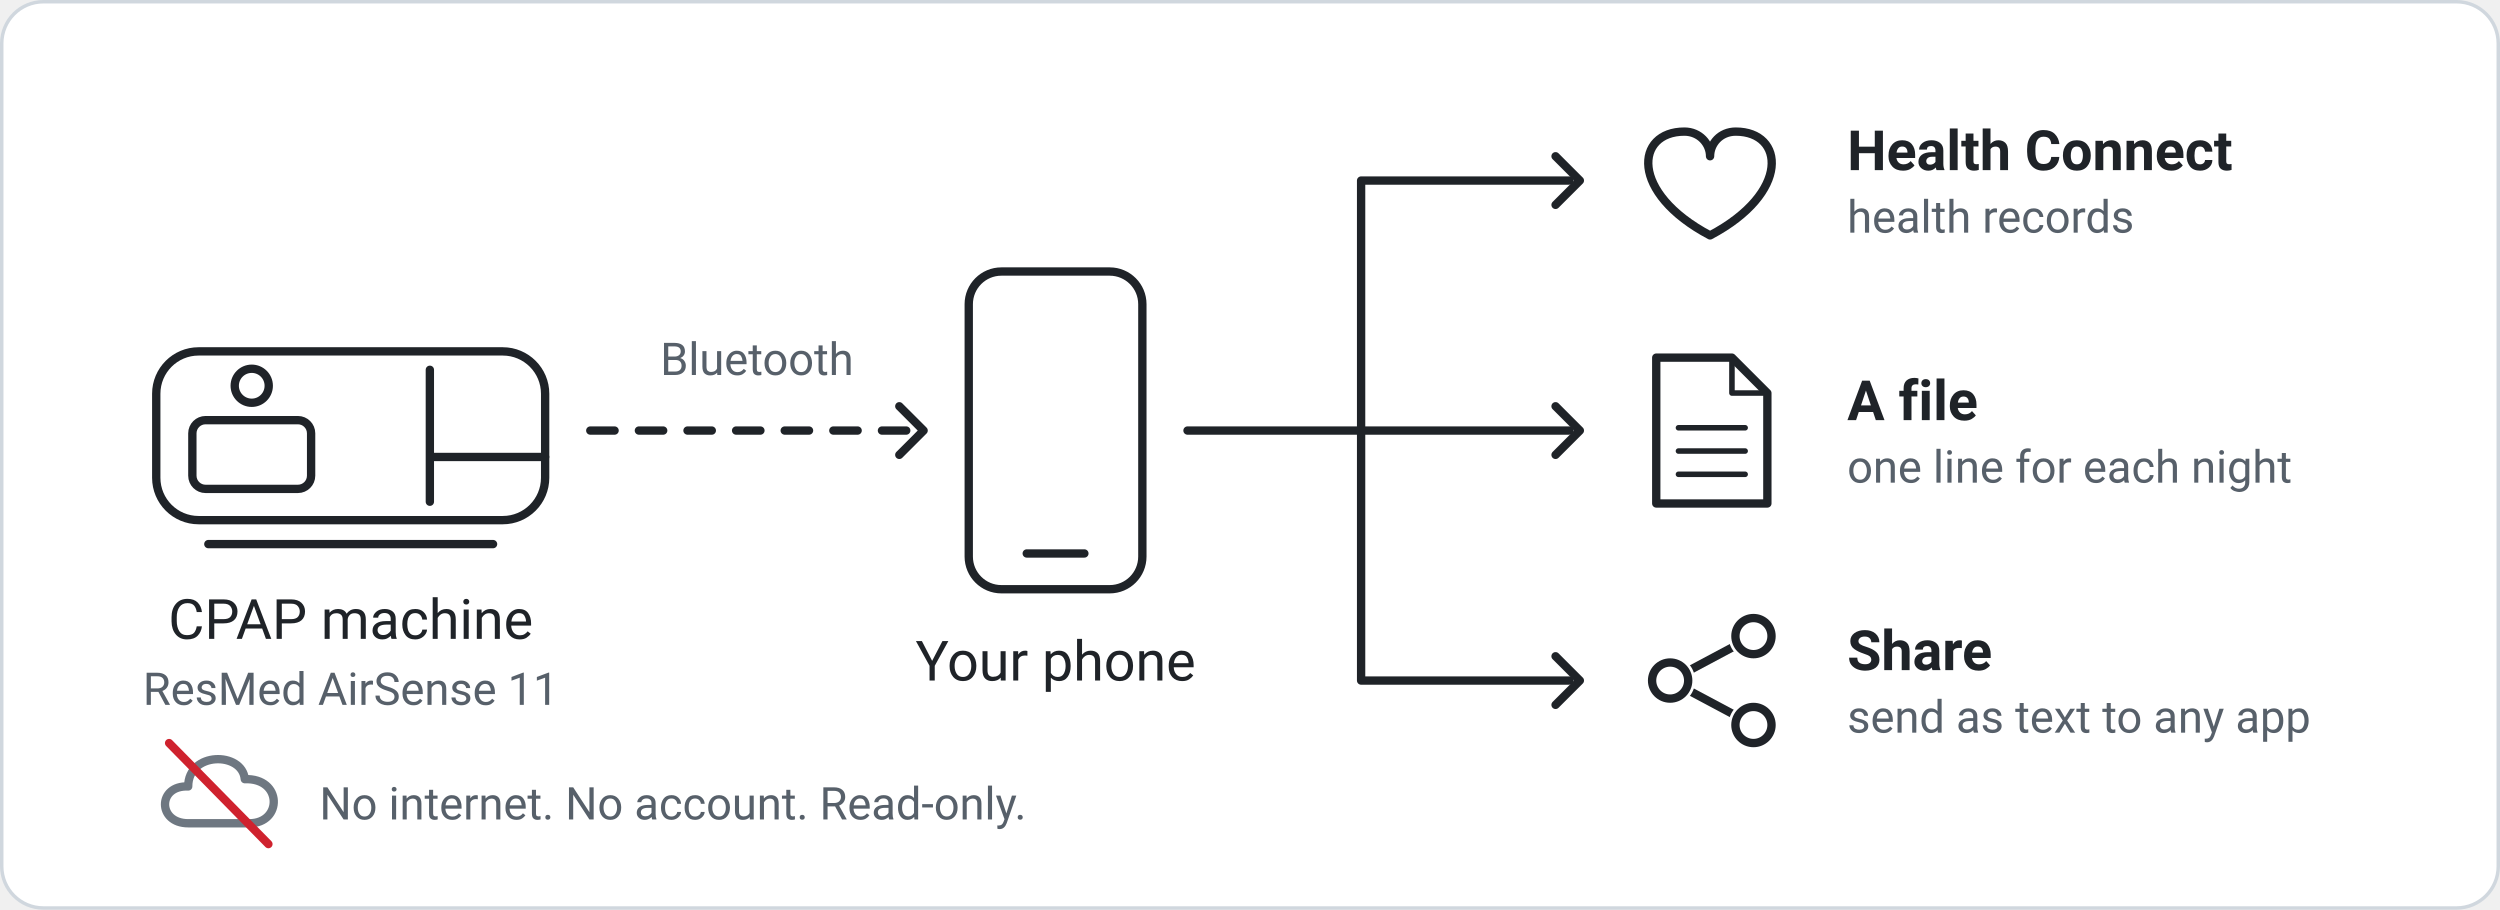
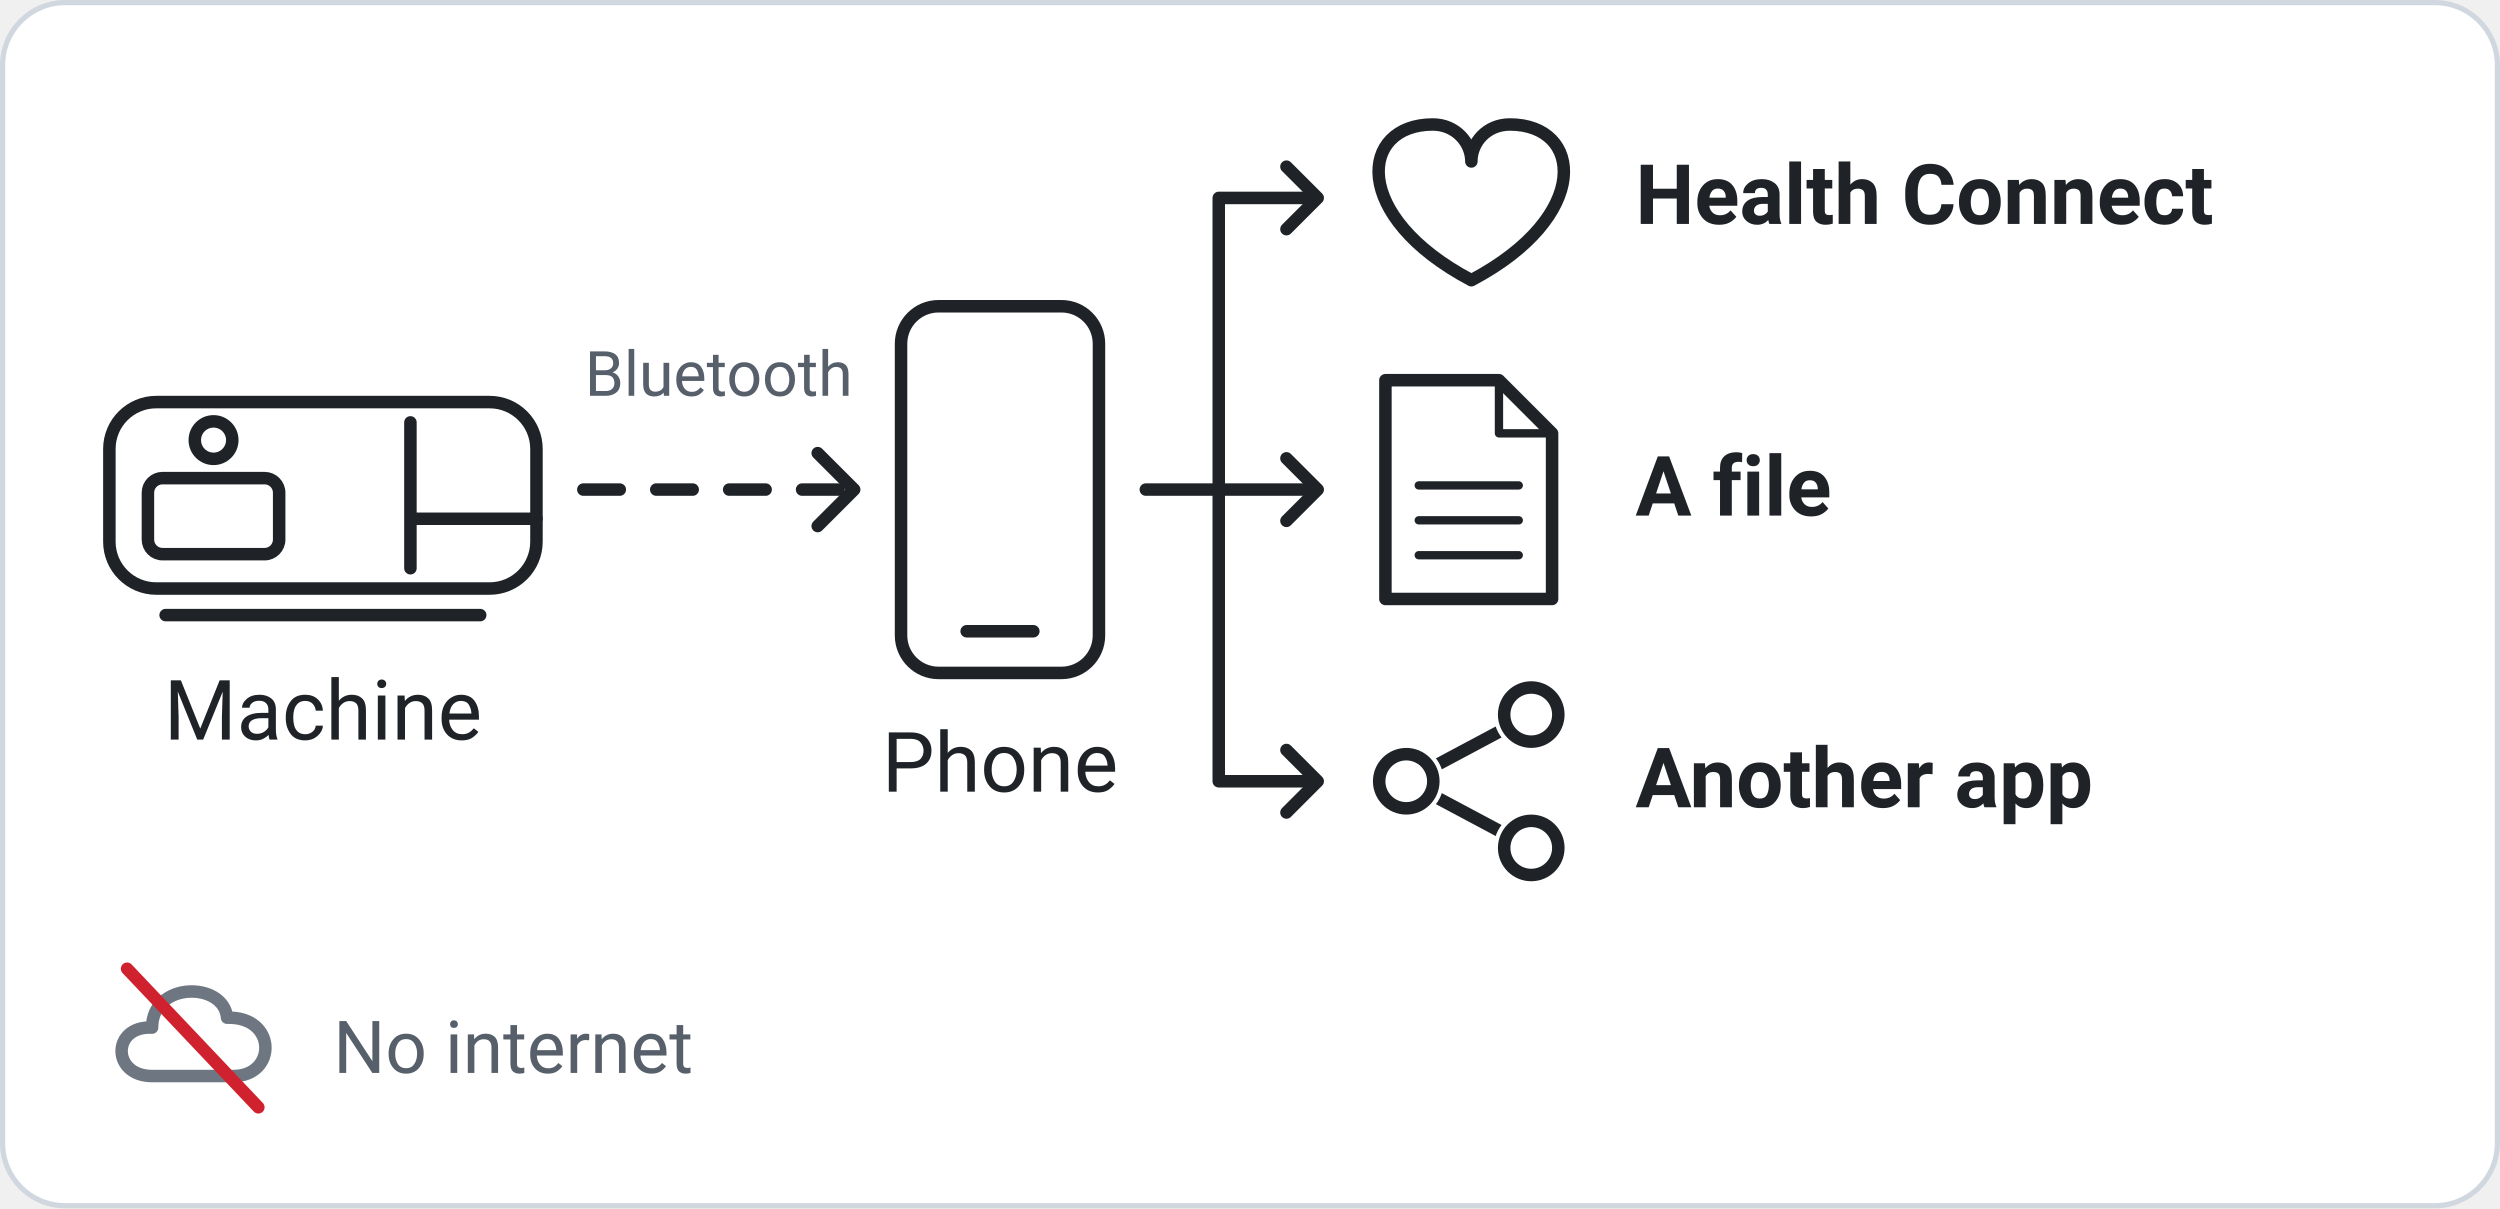
- <svg xmlns="http://www.w3.org/2000/svg" viewBox="0 0 720 262" width="720" height="262" role="img" aria-label="PAPRelay copies CPAP data from the machine to the phone over Bluetooth, and from the phone to Health Connect, a file, or another app.">
+ <svg xmlns="http://www.w3.org/2000/svg" viewBox="0 0 480 232" width="480" height="232" role="img" aria-label="The machine sends data to the phone by Bluetooth. The phone passes it on to Health Connect, to a file, or to another app. PAPRelay does not use the internet.">
  <style>
  .paper { fill: #ffffff; stroke: #d0d7de; stroke-width: 1; }
  .ink { fill: none; stroke: #1f2328; stroke-width: 2.4; stroke-linecap: round; stroke-linejoin: round; }
  .thin { fill: none; stroke: #1f2328; stroke-width: 1.6; stroke-linecap: round; stroke-linejoin: round; }
  .line { fill: none; stroke: #6e7781; stroke-width: 2.4; stroke-linecap: round; stroke-linejoin: round; }
  .faint { fill: none; stroke: #afb8c1; stroke-width: 1.6; stroke-linecap: round; stroke-linejoin: round; }
  .dash { stroke-dasharray: 7 7; }
  .solid { fill: #1f2328; stroke: none; }
  .hole { fill: #ffffff; stroke: none; }
  .bad { fill: #cf222e; stroke: none; }
  .badline { fill: none; stroke: #cf222e; stroke-width: 2.4; stroke-linecap: round; }
  .onbad { fill: none; stroke: #ffffff; stroke-width: 2.4; stroke-linecap: round; }
  text { font-family: -apple-system, "Segoe UI", Roboto, Helvetica, Arial, sans-serif; fill: #1f2328; }
  .t { font-size: 16px; }
  .b { font-size: 16px; font-weight: 600; }
-   .s { font-size: 13px; fill: #57606a; }
-   .m { font-size: 11px; }
-   .ms { font-size: 10px; fill: #57606a; }
+   .s { font-size: 14px; fill: #57606a; }
+   .c { font-size: 13px; }
+   .x { font-size: 12px; fill: #57606a; }
  .num { font-size: 14px; font-weight: 700; fill: #ffffff; }
  .on { fill: #ffffff; }
  @media (prefers-color-scheme: dark) {
    .paper { fill: #0d1117; stroke: #30363d; }
    .ink, .thin { stroke: #e6edf3; }
    .line { stroke: #8b949e; }
    .faint { stroke: #484f58; }
    .solid { fill: #e6edf3; }
    .hole { fill: #0d1117; }
    .bad { fill: #f85149; }
    .badline { stroke: #f85149; }
    .onbad { stroke: #0d1117; }
    text { fill: #e6edf3; }
-     .s, .ms { fill: #8b949e; }
+     .s, .x { fill: #8b949e; }
    .num, .on { fill: #0d1117; }
  }
</style>
-   <rect class="paper" x="0.5" y="0.5" width="719" height="261" rx="12" />
-   <rect class="ink" x="45" y="101.2" width="112" height="48.6" rx="12.2" />
-   <rect class="ink" x="55.4" y="121" width="34.2" height="19.8" rx="3.8" />
-   <circle class="ink" cx="72.5" cy="111.1" r="4.9" />
-   <path class="ink" d="M123.8 106.5V144.5M123.8 131.6H157M60 156.7H142" />
-   <text class="t" x="101" y="184" text-anchor="middle">CPAP machine</text>
-   <text class="s" x="101" y="203" text-anchor="middle">ResMed AirSense 11</text>
-   <rect class="ink" x="279" y="78.2" width="50" height="91.5" rx="9.4" />
-   <path class="ink" d="M295.7 159.4H312.3" />
-   <text class="t" x="304" y="196" text-anchor="middle">Your phone</text>
-   <path class="ink dash" d="M170 124H263" />
-   <path class="ink" d="M259 117L266 124L259 131" />
-   <text class="s" x="218" y="108" text-anchor="middle">Bluetooth</text>
-   <path class="ink" d="M342.0 124H392M392 52V196M392 52H452M392 124H452M392 196H452" />
-   <path class="ink" d="M448 45L455 52L448 59" />
-   <path class="ink" d="M448 117L455 124L448 131" />
-   <path class="ink" d="M448 189L455 196L448 203" />
-   <path class="ink" d="M492.5 67.8C469.2 55.5 471 37.9 485.1 37.9C489.5 37.9 492.5 41.4 492.5 45C492.5 41.4 495.4 37.9 499.9 37.9C513.9 37.9 515.8 55.5 492.5 67.8Z" />
-   <text class="b" x="532" y="49" text-anchor="start">Health Connect</text>
-   <text class="s" x="532" y="67" text-anchor="start">health records</text>
-   <path class="ink" d="M477 103H498.8L509 113.2V145H477Z" />
-   <path class="thin" d="M498.8 103V113.2H509" />
-   <path class="thin" d="M483.4 123.2H502.6" />
-   <path class="thin" d="M483.4 129.9H502.6" />
-   <path class="thin" d="M483.4 136.6H502.6" />
-   <text class="b" x="532" y="121" text-anchor="start">A file</text>
-   <text class="s" x="532" y="139" text-anchor="start">one line for each night</text>
-   <path class="ink" d="M481 196L505 183.2M481 196L505 208.8" />
-   <circle class="hole" cx="481" cy="196" r="7.2" />
-   <circle class="ink" cx="481" cy="196" r="5.2" />
-   <circle class="hole" cx="505" cy="183.2" r="7.2" />
-   <circle class="ink" cx="505" cy="183.2" r="5.2" />
-   <circle class="hole" cx="505" cy="208.8" r="7.2" />
-   <circle class="ink" cx="505" cy="208.8" r="5.2" />
-   <text class="b" x="532" y="193" text-anchor="start">Share</text>
-   <text class="s" x="532" y="211" text-anchor="start">send as text to any app</text>
-   <path class="line" d="M54.2 237.1C45.3 237.1 45.3 226.1 54.2 226.5C54.2 216.4 69.8 216.4 70.5 224.4C81.4 224 81.4 237.1 71.8 237.1Z" />
-   <path class="badline" d="M48.7 214L77.3 243.1" />
-   <text class="s" x="92" y="236" text-anchor="start">No internet. No account. Read-only.</text>
+   <rect class="paper" x="0.5" y="0.5" width="479" height="231" rx="12" />
+   <rect class="ink" x="21" y="77.2" width="82" height="35.8" rx="9" />
+   <rect class="ink" x="28.4" y="91.8" width="25.2" height="14.6" rx="2.8" />
+   <circle class="ink" cx="41" cy="84.5" r="3.6" />
+   <path class="ink" d="M78.8 81.1V109.1M78.8 99.6H103M31.8 118.1H92.2" />
+   <text class="t" x="62" y="142" text-anchor="middle">Machine</text>
+   <rect class="ink" x="173" y="58.8" width="38" height="70.4" rx="7.2" />
+   <path class="ink" d="M185.6 121.2H198.4" />
+   <text class="t" x="192" y="152" text-anchor="middle">Phone</text>
+   <path class="ink dash" d="M112 94H161" />
+   <path class="ink" d="M157 87L164 94L157 101" />
+   <text class="x" x="138" y="76" text-anchor="middle">Bluetooth</text>
+   <path class="ink" d="M220.0 94H234M234 38V150M234 38H252M234 94H252M234 150H252" />
+   <path class="ink" d="M247 32L253 38L247 44" />
+   <path class="ink" d="M247 88L253 94L247 100" />
+   <path class="ink" d="M247 144L253 150L247 156" />
+   <path class="ink" d="M282.5 53.8C259.2 41.5 261 23.9 275.1 23.9C279.5 23.9 282.5 27.4 282.5 31C282.5 27.4 285.4 23.9 289.9 23.9C303.9 23.9 305.8 41.5 282.5 53.8Z" />
+   <text class="b" x="314" y="43" text-anchor="start">Health Connect</text>
+   <path class="ink" d="M266 73H287.8L298 83.2V115H266Z" />
+   <path class="thin" d="M287.8 73V83.2H298" />
+   <path class="thin" d="M272.4 93.2H291.6" />
+   <path class="thin" d="M272.4 99.9H291.6" />
+   <path class="thin" d="M272.4 106.6H291.6" />
+   <text class="b" x="314" y="99" text-anchor="start">A file</text>
+   <path class="ink" d="M270 150L294 137.2M270 150L294 162.8" />
+   <circle class="hole" cx="270" cy="150" r="7.2" />
+   <circle class="ink" cx="270" cy="150" r="5.2" />
+   <circle class="hole" cx="294" cy="137.2" r="7.2" />
+   <circle class="ink" cx="294" cy="137.2" r="5.2" />
+   <circle class="hole" cx="294" cy="162.8" r="7.2" />
+   <circle class="ink" cx="294" cy="162.8" r="5.2" />
+   <text class="b" x="314" y="155" text-anchor="start">Another app</text>
+   <path class="line" d="M29.2 206.6C21.4 206.6 21.4 196.9 29.2 197.3C29.2 188.4 43 188.4 43.6 195.4C53.2 195.1 53.2 206.6 44.8 206.6Z" />
+   <path class="badline" d="M24.4 186L49.6 212.6" />
+   <text class="s" x="64" y="206" text-anchor="start">No internet</text>
</svg>
